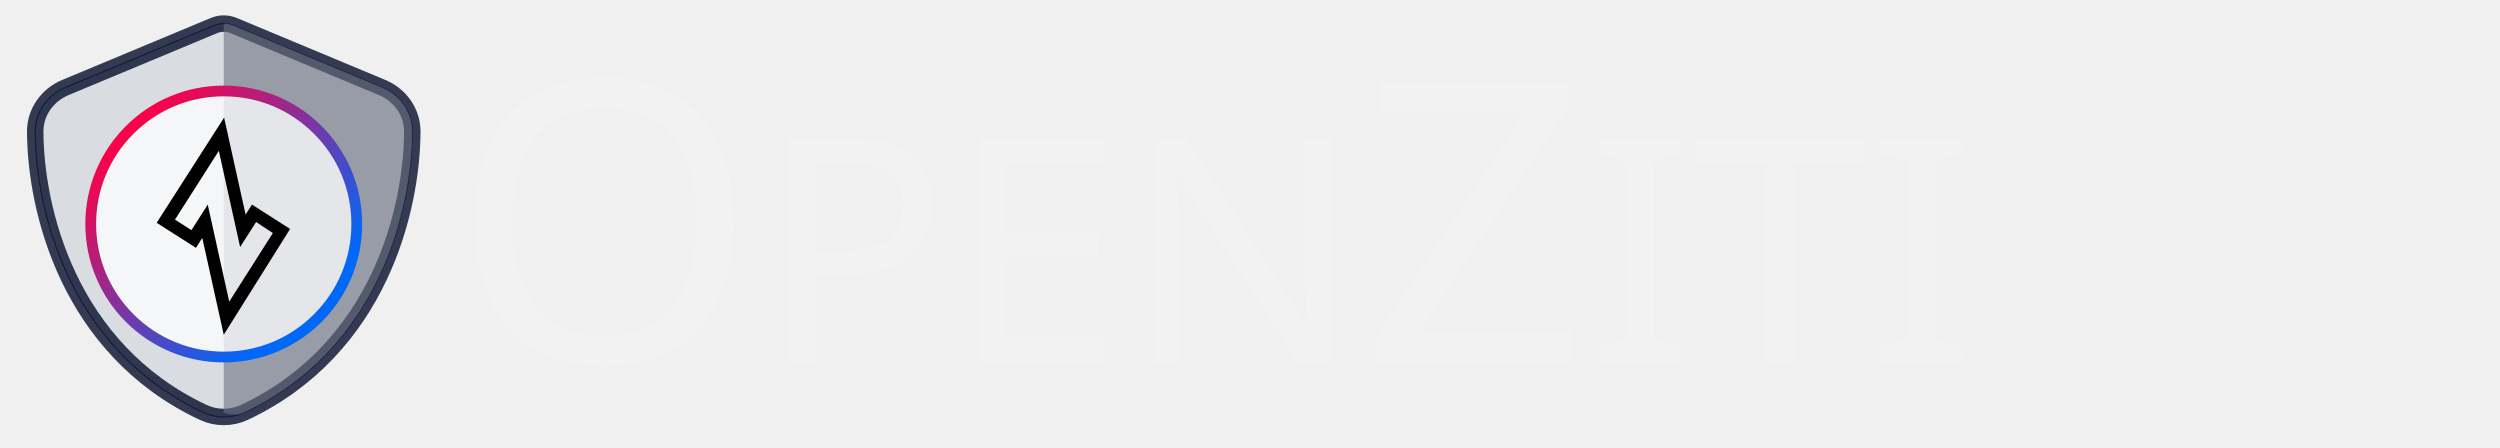
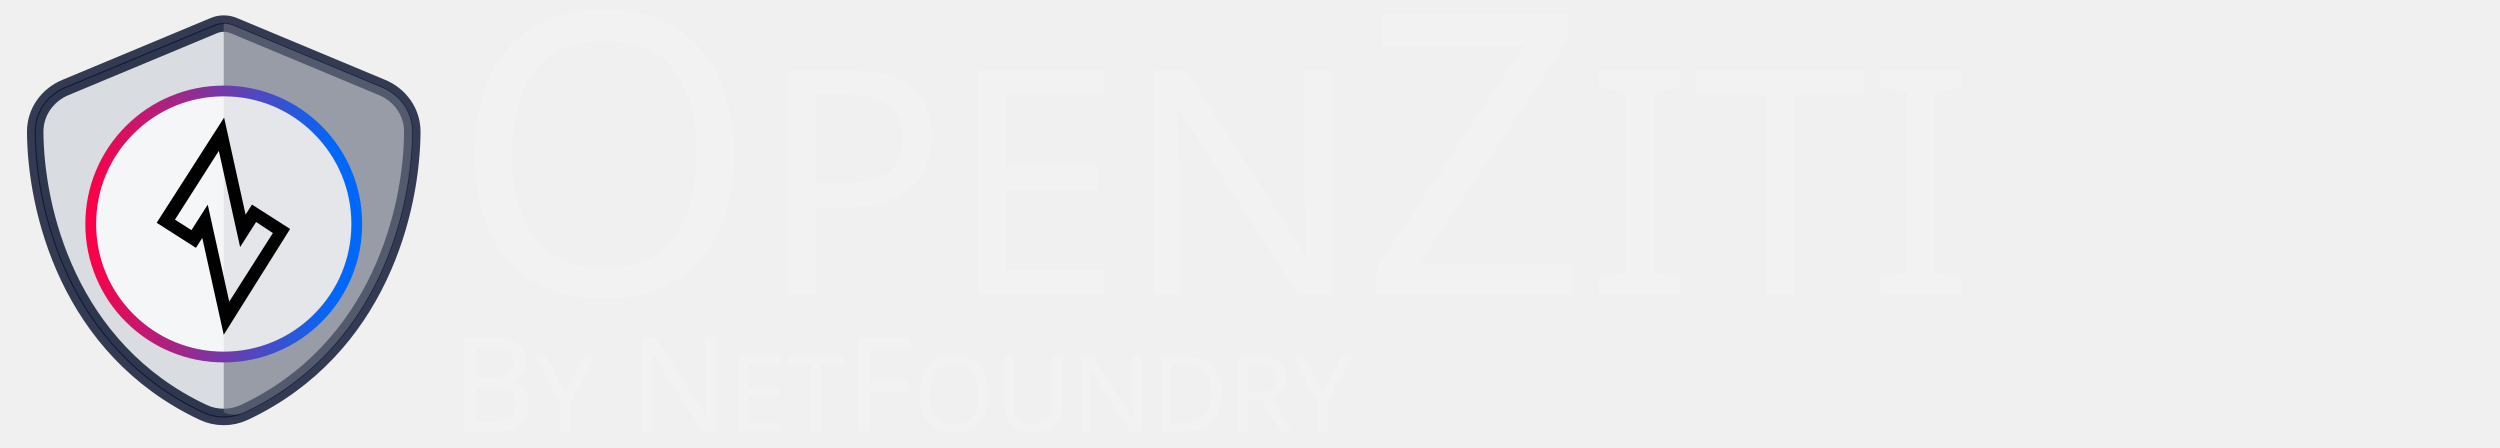
- <svg xmlns="http://www.w3.org/2000/svg" width="53.016in" height="9.5in" viewBox="0 0 3817.12 684" xml:space="preserve" color-interpolation-filters="sRGB" class="st11">
-   <style type="text/css">
+ <svg xmlns="http://www.w3.org/2000/svg" width="53.016in" height="9.5in" viewBox="0 0 3817.12 684" xml:space="preserve" color-interpolation-filters="sRGB" class="st13" version="1.1" id="svg22">
+   <style type="text/css" id="style1">
	
- 		.st1 {}
+ 		.st1 {fill:#789440;stroke:#789440;stroke-linecap:round;stroke-linejoin:round;stroke-width:0.75}
		.st2 {fill:none;stroke:none;stroke-linecap:round;stroke-linejoin:round;stroke-width:0.75}
		.st3 {fill:#f2f2f2;font-family:Russo One;font-size:50em}
		.st4 {font-size:0.8em}
		.st5 {fill:#d1d5db;fill-opacity:0.75;stroke:#121a36;stroke-linecap:butt;stroke-width:1.758}
		.st6 {fill:none;stroke:#121a36;stroke-linecap:butt;stroke-opacity:0.85;stroke-width:25.115}
		.st7 {fill:#6b7280;fill-opacity:0.6;stroke:none;stroke-linecap:butt;stroke-width:0.293}
		.st8 {fill:#ffffff;fill-opacity:0.75;stroke:none;stroke-linecap:butt;stroke-width:0.144}
		.st9 {fill:#010101;stroke:none;stroke-linecap:butt;stroke-width:0.144}
- 		.st10 {fill:url(#grad0-30);stroke:none;stroke-linecap:butt;stroke-width:0.144}
- 		.st11 {fill:none;fill-rule:evenodd;font-size:12px;overflow:visible;stroke-linecap:square;stroke-miterlimit:3}
+ 		.st10 {fill:url(#grad0-29);stroke:none;stroke-linecap:butt;stroke-width:0.144}
+ 		.st11 {fill:#f2f2f2;font-family:Russo One;font-size:16.667em}
+ 		.st12 {font-size:0.8em}
+ 		.st13 {fill:none;fill-rule:evenodd;font-size:12px;overflow:visible;stroke-linecap:square;stroke-miterlimit:3}
	
	</style>
  <defs id="Patterns_And_Gradients">
-     <linearGradient id="grad0-30" x1="0" y1="0" x2="1" y2="0" gradientTransform="rotate(45 0.5 0.5)">
-       <stop offset="0.005" stop-color="#fc0147" stop-opacity="1" />
-       <stop offset="0.04" stop-color="#f4044d" stop-opacity="1" />
-       <stop offset="0.9" stop-color="#0068f9" stop-opacity="1" />
+     <linearGradient id="grad0-29" x1="0" y1="261.333" x2="422.675" y2="261.333" gradientTransform="scale(1.000012,0.9999882)" gradientUnits="userSpaceOnUse">
+       <stop offset="0.005" stop-color="#fc0147" stop-opacity="1" id="stop1" />
+       <stop offset="0.04" stop-color="#f4044d" stop-opacity="1" id="stop2" />
+       <stop offset="0.9" stop-color="#0068f9" stop-opacity="1" id="stop3" />
    </linearGradient>
  </defs>
-   <g>
-     <g id="group166-1">
-       <g id="shape7-2">
-         <rect x="0" y="0" width="3816.37" height="684" class="st1" />
+   <text x="688.375" y="450" class="st3" id="text6">O<tspan class="st4" id="tspan5">PEN</tspan>Z<tspan class="st4" id="tspan6">ITI</tspan>
+   </text>
+   <g id="group165-8" transform="translate(53.625,-44.9997)">
+     <g id="group105-9">
+       <g id="shape106-10">
+         <path d="m 288,81 c 5.52,0 11.04,1.18 16.07,3.42 l 225.87,94.25 c 26.39,10.97 46.06,36.57 45.94,67.47 -0.6,117.01 -49.54,331.11 -256.21,428.42 -20.03,9.44 -43.31,9.44 -63.34,0 C 49.66,577.25 0.72,363.15 0.12,246.14 0,215.24 19.67,189.64 46.06,178.67 L 272.05,84.42 C 276.96,82.18 282.48,81 288,81 Z" class="st5" id="path8" />
      </g>
-       <g id="shape11-4" transform="translate(684.375,-9)">
-         <rect x="0" y="81" width="3132" height="603" class="st2" />
-         <text x="4" y="562.5" class="st3">O<tspan class="st4">PEN</tspan>Z<tspan class="st4">ITI</tspan>
-         </text>
+       <g id="shape107-12">
+         <path d="m 288,81 c 5.52,0 11.04,1.18 16.07,3.42 l 225.87,94.25 c 26.39,10.97 46.06,36.57 45.94,67.47 -0.6,117.01 -49.54,331.11 -256.21,428.42 -20.03,9.44 -43.31,9.44 -63.34,0 C 49.66,577.25 0.72,363.15 0.12,246.14 0,215.24 19.67,189.64 46.06,178.67 L 272.05,84.42 C 276.96,82.18 282.48,81 288,81 Z" class="st6" id="path9" />
      </g>
-       <g id="group165-9" transform="translate(53.625,-44.9997)">
-         <g id="group105-10">
-           <g id="shape106-11">
-             <path d="M288 81 C293.52 81 299.04 82.18 304.07 84.42 L529.94 178.67 C556.33 189.64 576 215.24 575.88 246.14           C575.28 363.15 526.34 577.25 319.67 674.56 C299.64 684 276.36 684 256.33 674.56 C49.66 577.25           0.72 363.15 0.12 246.14 C0 215.24 19.67 189.64 46.06 178.67 L272.05 84.42 C276.96 82.18 282.48           81 288 81 Z" class="st5" />
-           </g>
-           <g id="shape107-13">
-             <path d="M288 81 C293.52 81 299.04 82.18 304.07 84.42 L529.94 178.67 C556.33 189.64 576 215.24 575.88 246.14           C575.28 363.15 526.34 577.25 319.67 674.56 C299.64 684 276.36 684 256.33 674.56 C49.66 577.25           0.72 363.15 0.12 246.14 C0 215.24 19.67 189.64 46.06 178.67 L272.05 84.42 C276.96 82.18 282.48           81 288 81 Z" class="st6" />
-           </g>
-           <g id="shape108-15" transform="translate(288,-4.71831)">
-             <path d="M16.07 89.14 L241.94 183.39 C268.33 194.36 288 219.95 287.88 250.86 C287.28 367.87 238.34 581.97           31.67 679.28 C21.59 684 10.08 684 0 679.28 L0 85.72 C5.52 85.72 11.04 86.9 16.07 89.14 Z" class="st7" />
-           </g>
+       <g id="shape108-14" transform="translate(288,-4.71831)">
+         <path d="m 16.07,89.14 225.87,94.25 c 26.39,10.97 46.06,36.56 45.94,67.47 C 287.28,367.87 238.34,581.97 31.67,679.28 21.59,684 10.08,684 0,679.28 V 85.72 c 5.52,0 11.04,1.18 16.07,3.42 z" class="st7" id="path10" />
+       </g>
+     </g>
+   </g>
+   <g id="group167-16" transform="translate(130.285,-130.665)">
+     <g id="group168-17">
+       <g id="group169-18" transform="translate(5.91615,-5.65833)">
+         <g id="shape170-19">
+           <circle cx="205.65" cy="478.35" class="st8" id="ellipse14" r="205.65" />
        </g>
      </g>
-     </g>
-     <g id="group167-17" transform="translate(130.285,-130.665)">
-       <g id="group168-18">
-         <g id="group169-19" transform="translate(5.91615,-5.65833)">
-           <g id="shape170-20">
-             <ellipse cx="205.65" cy="478.35" rx="205.65" ry="205.65" class="st8" />
-           </g>
+       <g id="group171-21" transform="translate(108.918,-42.2221)">
+         <g id="shape172-22">
+           <path d="M 102.95,352.4 0,513.04 59.97,551.32 69.63,536.15 102.39,684 203.73,522.45 l -58.25,-37.22 -9.71,15.32 z m 48.85,159.43 25.58,16.89 -66.59,104.77 -32.82,-148.16 -24.88,38.94 -25.18,-16.03 67,-105.03 32.51,146.9 z" class="st9" id="path16" />
        </g>
-         <g id="group171-22" transform="translate(108.918,-42.2221)">
-           <g id="shape172-23">
-             <path d="M102.95 352.4 L0 513.04 L59.97 551.32 L69.63 536.15 L102.39 684 L203.73 522.45 L145.48 485.23 L135.77           500.55 L102.95 352.4 ZM151.8 511.83 L177.38 528.72 L110.79 633.49 L77.97 485.33 L53.09 524.27           L27.91 508.24 L94.91 403.21 L127.42 550.11 L151.8 511.83 Z" class="st9" />
-           </g>
-         </g>
-         <g id="group173-25">
-           <g id="group174-26">
-             <g id="shape175-27">
-               <path d="M211.36 684 C182.84 684 155.13 678.44 129.09 667.42 C103.91 656.8 81.36 641.53 61.89 622.16            C42.53 602.8 27.25 580.14 16.64 554.96 C5.56 528.92 0 501.21 0 472.69 C0 444.17 5.56 416.46            16.59 390.42 C27.2 365.24 42.47 342.69 61.84 323.22 C81.21 303.85 103.86 288.58 129.04 277.96            C155.13 266.89 182.79 261.33 211.36 261.33 C239.93 261.33 267.59 266.89 293.63 277.91 C318.81            288.53 341.37 303.8 360.83 323.17 C380.2 342.54 395.47 365.19 406.09 390.37 C417.11 416.41            422.68 444.12 422.68 472.64 C422.68 501.16 417.11 528.87 406.09 554.91 C395.47 580.09 380.2            602.64 360.83 622.11 C341.47 641.48 318.81 656.75 293.63 667.37 C267.59 678.44 239.88 684            211.36 684 ZM211.36 277.76 C159.28 277.76 110.33 298.04 73.57 334.85 C36.66 371.66 16.43            420.61 16.43 472.69 C16.43 524.77 36.71 573.72 73.52 610.48 C110.33 647.34 159.28 667.57            211.31 667.57 C263.34 667.57 312.34 647.29 349.1 610.48 C385.97 573.67 406.19 524.72 406.19            472.69 C406.19 420.66 385.92 371.66 349.1 334.9 C312.34 297.99 263.4 277.76 211.36 277.76            Z" class="st10" />
-             </g>
+       </g>
+       <g id="group173-24">
+         <g id="group174-25">
+           <g id="shape175-26">
+             <path d="m 211.36,684 c -28.52,0 -56.23,-5.56 -82.27,-16.58 C 103.91,656.8 81.36,641.53 61.89,622.16 42.53,602.8 27.25,580.14 16.64,554.96 5.56,528.92 0,501.21 0,472.69 c 0,-28.52 5.56,-56.23 16.59,-82.27 10.61,-25.18 25.88,-47.73 45.25,-67.2 19.37,-19.37 42.02,-34.64 67.2,-45.26 26.09,-11.07 53.75,-16.63 82.32,-16.63 28.57,0 56.23,5.56 82.27,16.58 25.18,10.62 47.74,25.89 67.2,45.26 19.37,19.37 34.64,42.02 45.26,67.2 11.02,26.04 16.59,53.75 16.59,82.27 0,28.52 -5.57,56.23 -16.59,82.27 -10.62,25.18 -25.89,47.73 -45.26,67.2 -19.36,19.37 -42.02,34.64 -67.2,45.26 C 267.59,678.44 239.88,684 211.36,684 Z m 0,-406.24 c -52.08,0 -101.03,20.28 -137.79,57.09 -36.91,36.81 -57.14,85.76 -57.14,137.84 0,52.08 20.28,101.03 57.09,137.79 36.81,36.86 85.76,57.09 137.79,57.09 52.03,0 101.03,-20.28 137.79,-57.09 36.87,-36.81 57.09,-85.76 57.09,-137.79 0,-52.03 -20.27,-101.03 -57.09,-137.79 -36.76,-36.91 -85.7,-57.14 -137.74,-57.14 z" class="st10" id="path19" style="fill:url(#grad0-29)" />
          </g>
        </g>
      </g>
    </g>
  </g>
+   <text x="688" y="658.5" class="st11" id="text22">B<tspan class="st12" id="tspan20">Y</tspan> N<tspan class="st12" id="tspan21">ET</tspan>F<tspan class="st12" id="tspan22">OUNDRY</tspan>
+   </text>
</svg>
